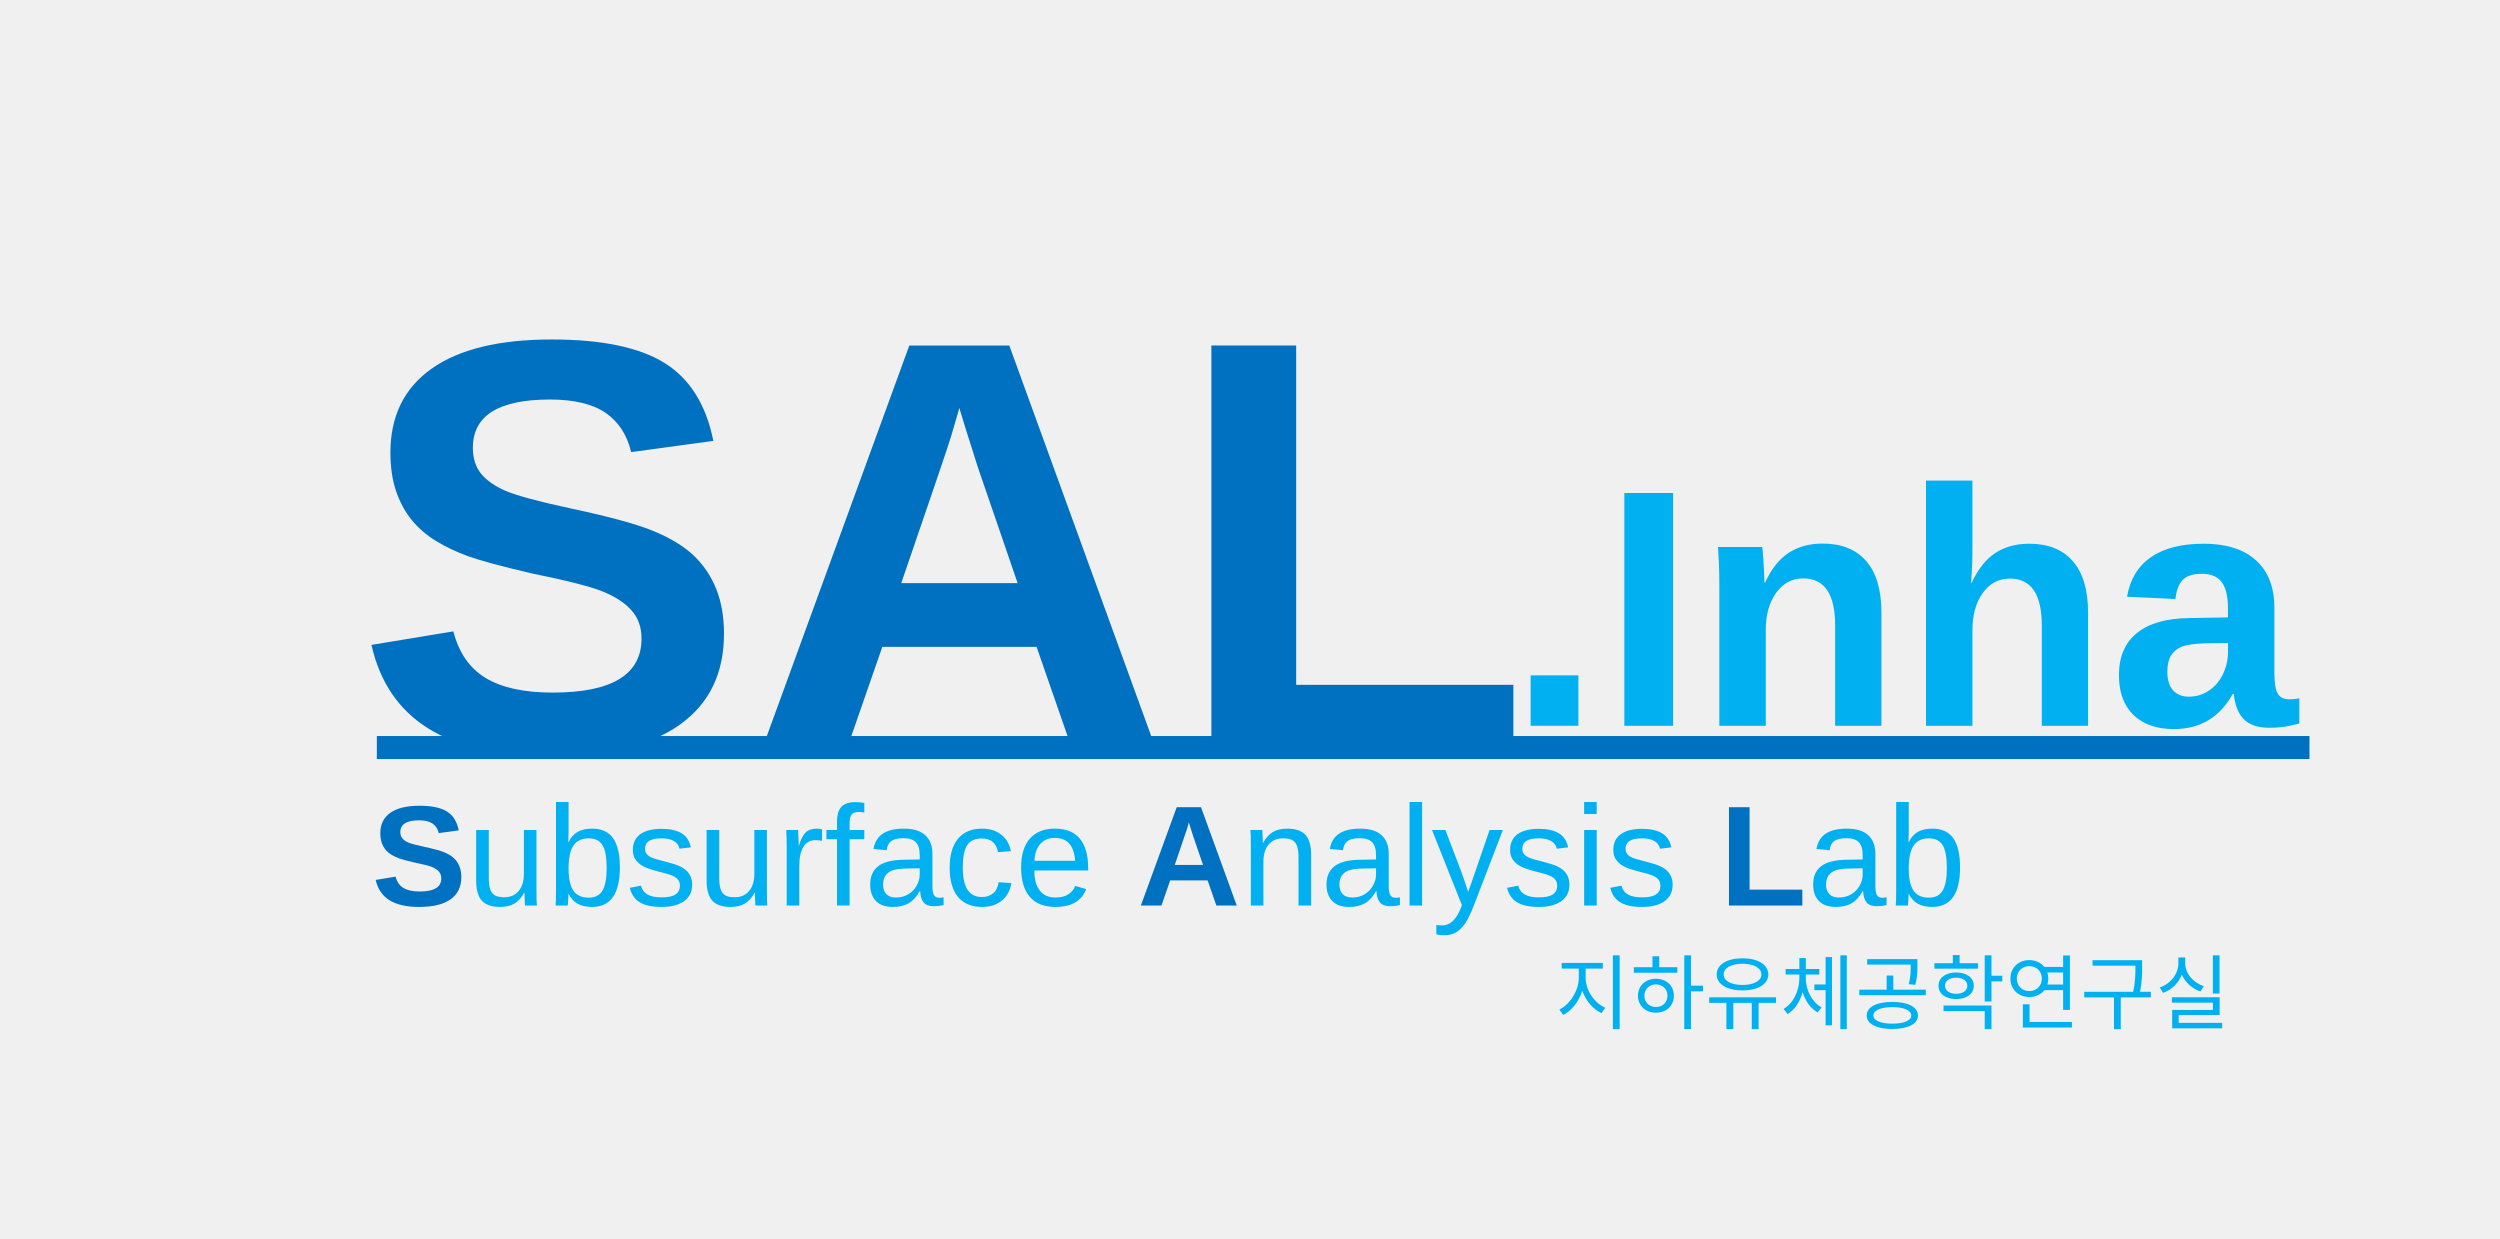
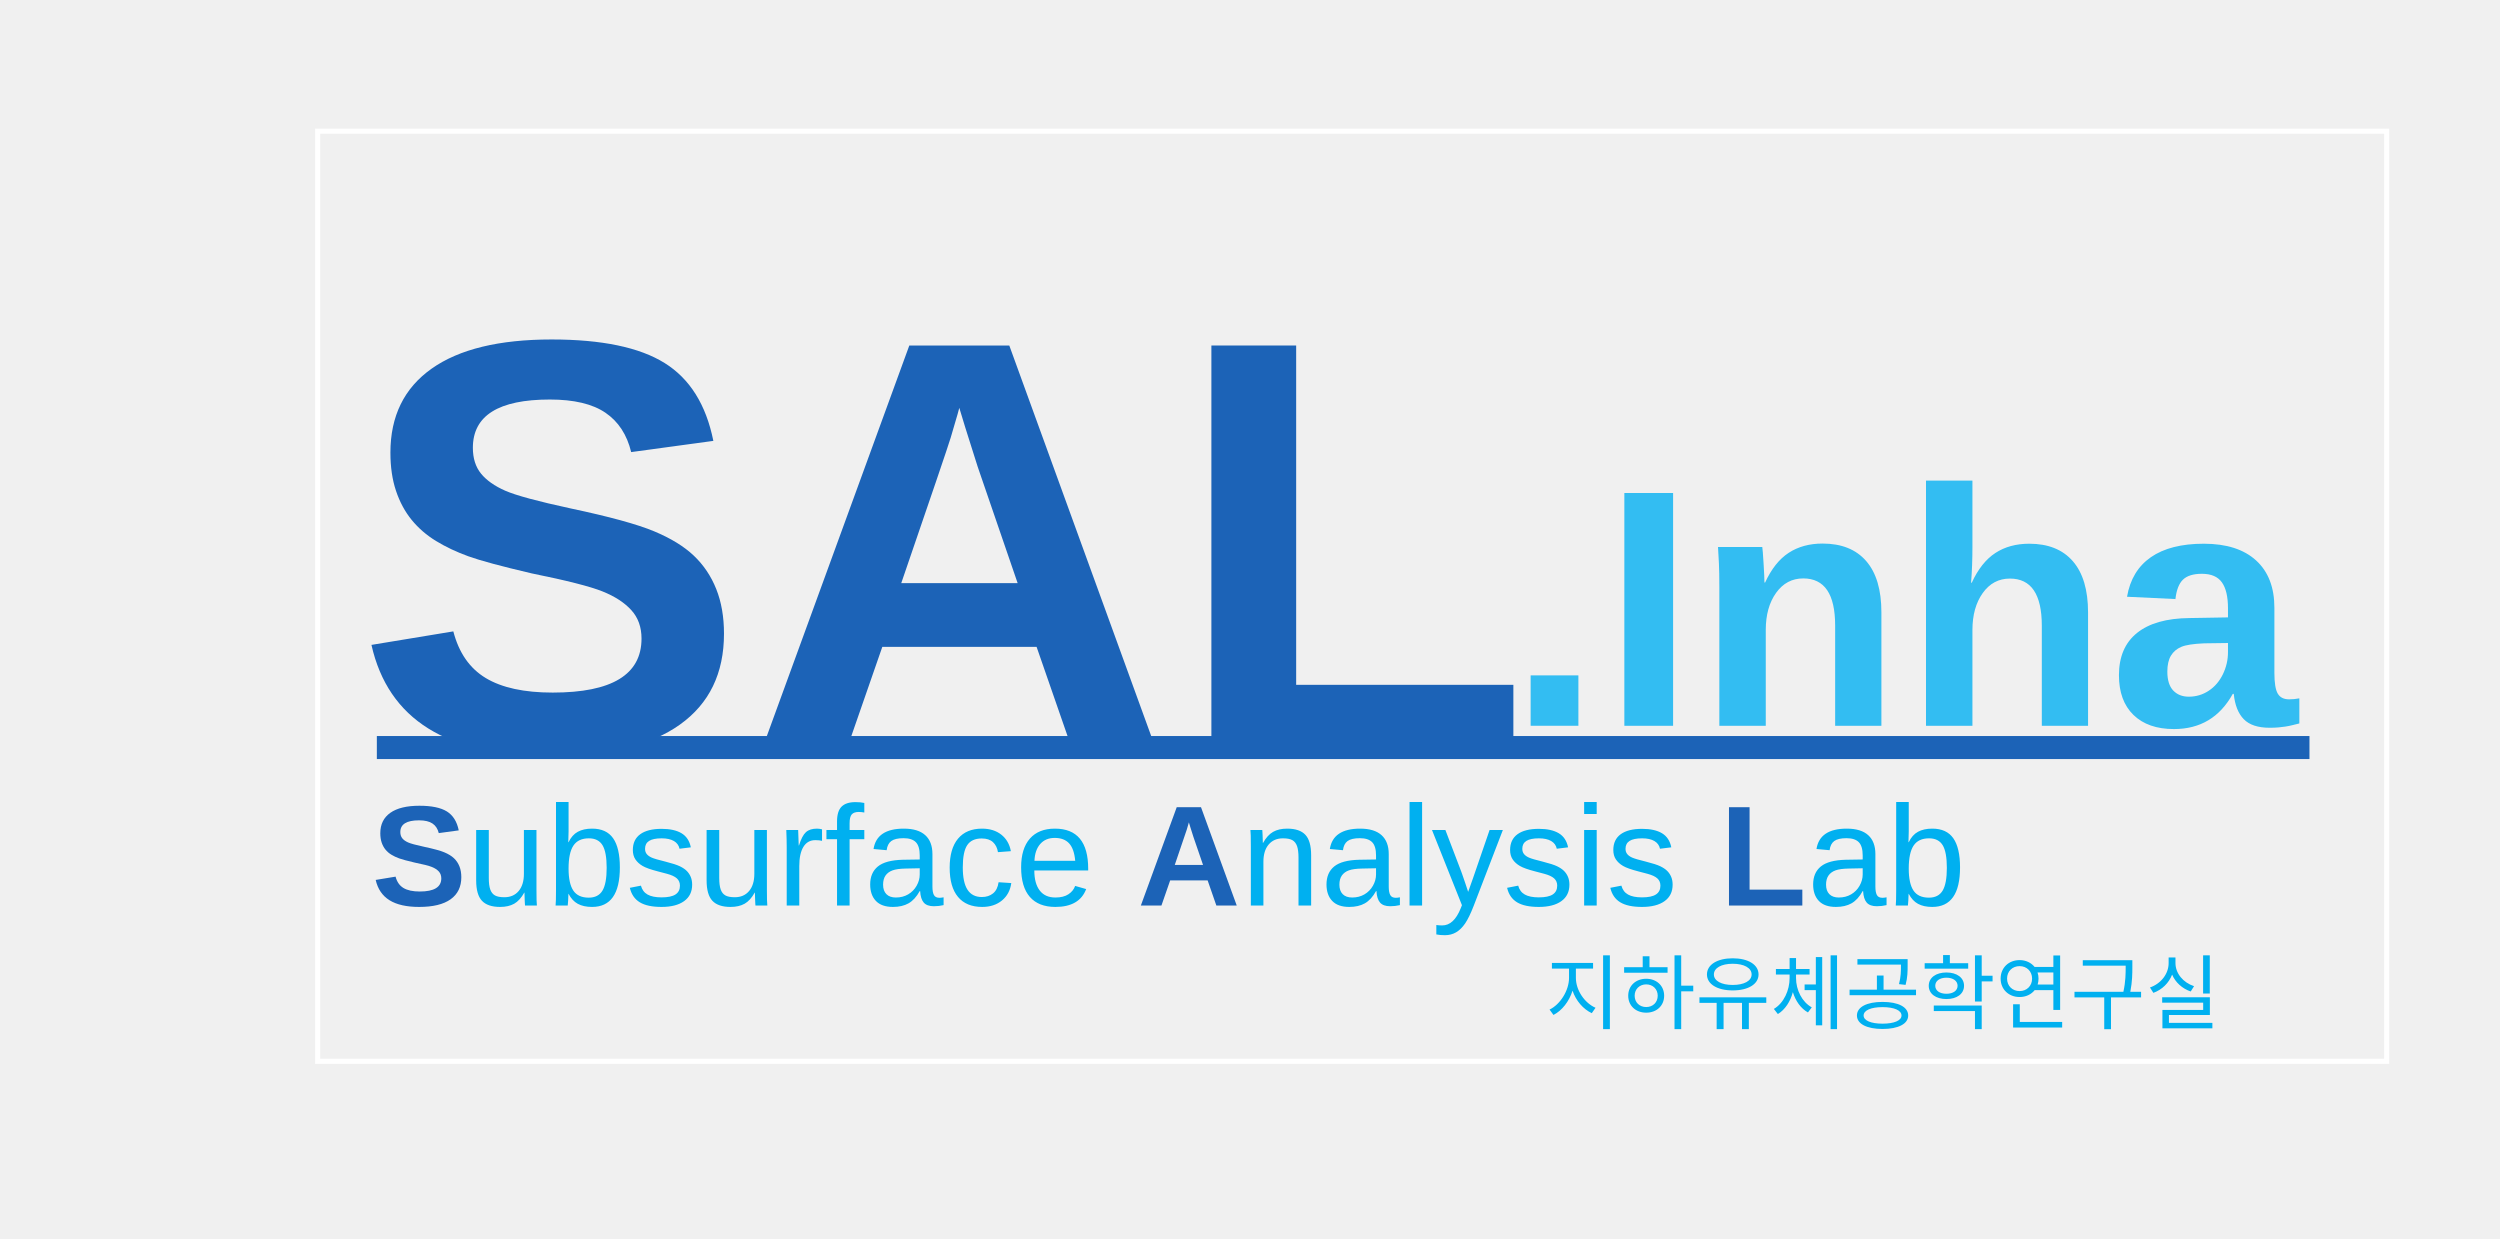
<svg xmlns="http://www.w3.org/2000/svg" width="2239" height="1109" xml:space="preserve" overflow="hidden">
  <g transform="translate(-63 -4)">
-     <text fill="#0070C0" font-family="Arial,Arial_MSFontService,sans-serif" font-weight="700" font-size="527" transform="matrix(1 0 0 1 380.483 676)">SA</text>
-     <text fill="#0070C0" font-family="Arial,Arial_MSFontService,sans-serif" font-weight="700" font-size="527" transform="matrix(1 0 0 1 1112.67 676)">L</text>
-     <text fill="#00B0F0" font-family="Arial,Arial_MSFontService,sans-serif" font-weight="700" font-size="303" transform="matrix(1 0 0 1 1413.28 654)">.</text>
-     <text fill="#00B0F0" font-family="Arial,Arial_MSFontService,sans-serif" font-weight="700" font-size="303" transform="matrix(1 0 0 1 1497.5 654)">Inha</text>
-     <path d="M400.5 673.5 2131.36 673.5" stroke="#0070C0" stroke-width="20.625" stroke-miterlimit="8" fill="none" fill-rule="evenodd" />
-     <text fill="#0070C0" font-family="Arial,Arial_MSFontService,sans-serif" font-weight="700" font-size="128" transform="matrix(1 0 0 1 395.782 815)">S</text>
+     <rect x="347.5" y="121.5" width="1853" height="833" stroke="#FFFFFF" stroke-width="4.583" stroke-miterlimit="8" fill="none" />
+     <text fill="#1C63B7" font-family="Arial,Arial_MSFontService,sans-serif" font-weight="700" font-size="527" transform="matrix(1 0 0 1 380.483 676)">SA</text>
+     <text fill="#1C63B7" font-family="Arial,Arial_MSFontService,sans-serif" font-weight="700" font-size="527" transform="matrix(1 0 0 1 1112.67 676)">L</text>
+     <text fill="#33BDF2" font-family="Arial,Arial_MSFontService,sans-serif" font-weight="700" font-size="303" transform="matrix(1 0 0 1 1413.28 654)">.</text>
+     <text fill="#33BDF2" font-family="Arial,Arial_MSFontService,sans-serif" font-weight="700" font-size="303" transform="matrix(1 0 0 1 1497.5 654)">Inha</text>
+     <path d="M400.5 673.5 2131.36 673.5" stroke="#1C63B7" stroke-width="20.625" stroke-miterlimit="8" fill="none" fill-rule="evenodd" />
+     <text fill="#1C63B7" font-family="Arial,Arial_MSFontService,sans-serif" font-weight="700" font-size="128" transform="matrix(1 0 0 1 395.782 815)">S</text>
    <text fill="#00B0F0" font-family="Arial,Arial_MSFontService,sans-serif" font-weight="400" font-size="128" transform="matrix(1 0 0 1 481.146 815)">ubsurface</text>
-     <text fill="#0070C0" font-family="Arial,Arial_MSFontService,sans-serif" font-weight="700" font-size="128" transform="matrix(1 0 0 1 1081.56 815)">A</text>
+     <text fill="#1C63B7" font-family="Arial,Arial_MSFontService,sans-serif" font-weight="700" font-size="128" transform="matrix(1 0 0 1 1081.56 815)">A</text>
    <text fill="#00B0F0" font-family="Arial,Arial_MSFontService,sans-serif" font-weight="400" font-size="128" transform="matrix(1 0 0 1 1174.38 815)">nalysis</text>
-     <text fill="#0070C0" font-family="Arial,Arial_MSFontService,sans-serif" font-weight="700" font-size="128" transform="matrix(1 0 0 1 1602.92 815)">L</text>
+     <text fill="#1C63B7" font-family="Arial,Arial_MSFontService,sans-serif" font-weight="700" font-size="128" transform="matrix(1 0 0 1 1602.92 815)">L</text>
    <text fill="#00B0F0" font-family="Arial,Arial_MSFontService,sans-serif" font-weight="400" font-size="128" transform="matrix(1 0 0 1 1681.41 815)">ab</text>
-     <text fill="#00B0F0" font-family="Malgun Gothic,Malgun Gothic_MSFontService,sans-serif" font-weight="400" font-size="73" transform="matrix(1 0 0 1 1455.87 920)">지하유체공학연구실</text>
+     <text fill="#00B0F0" font-family="Malgun Gothic,Malgun Gothic_MSFontService,sans-serif" font-weight="400" font-size="73" transform="matrix(1 0 0 1 1447.13 920)">지하유체공학연구실</text>
  </g>
</svg>
